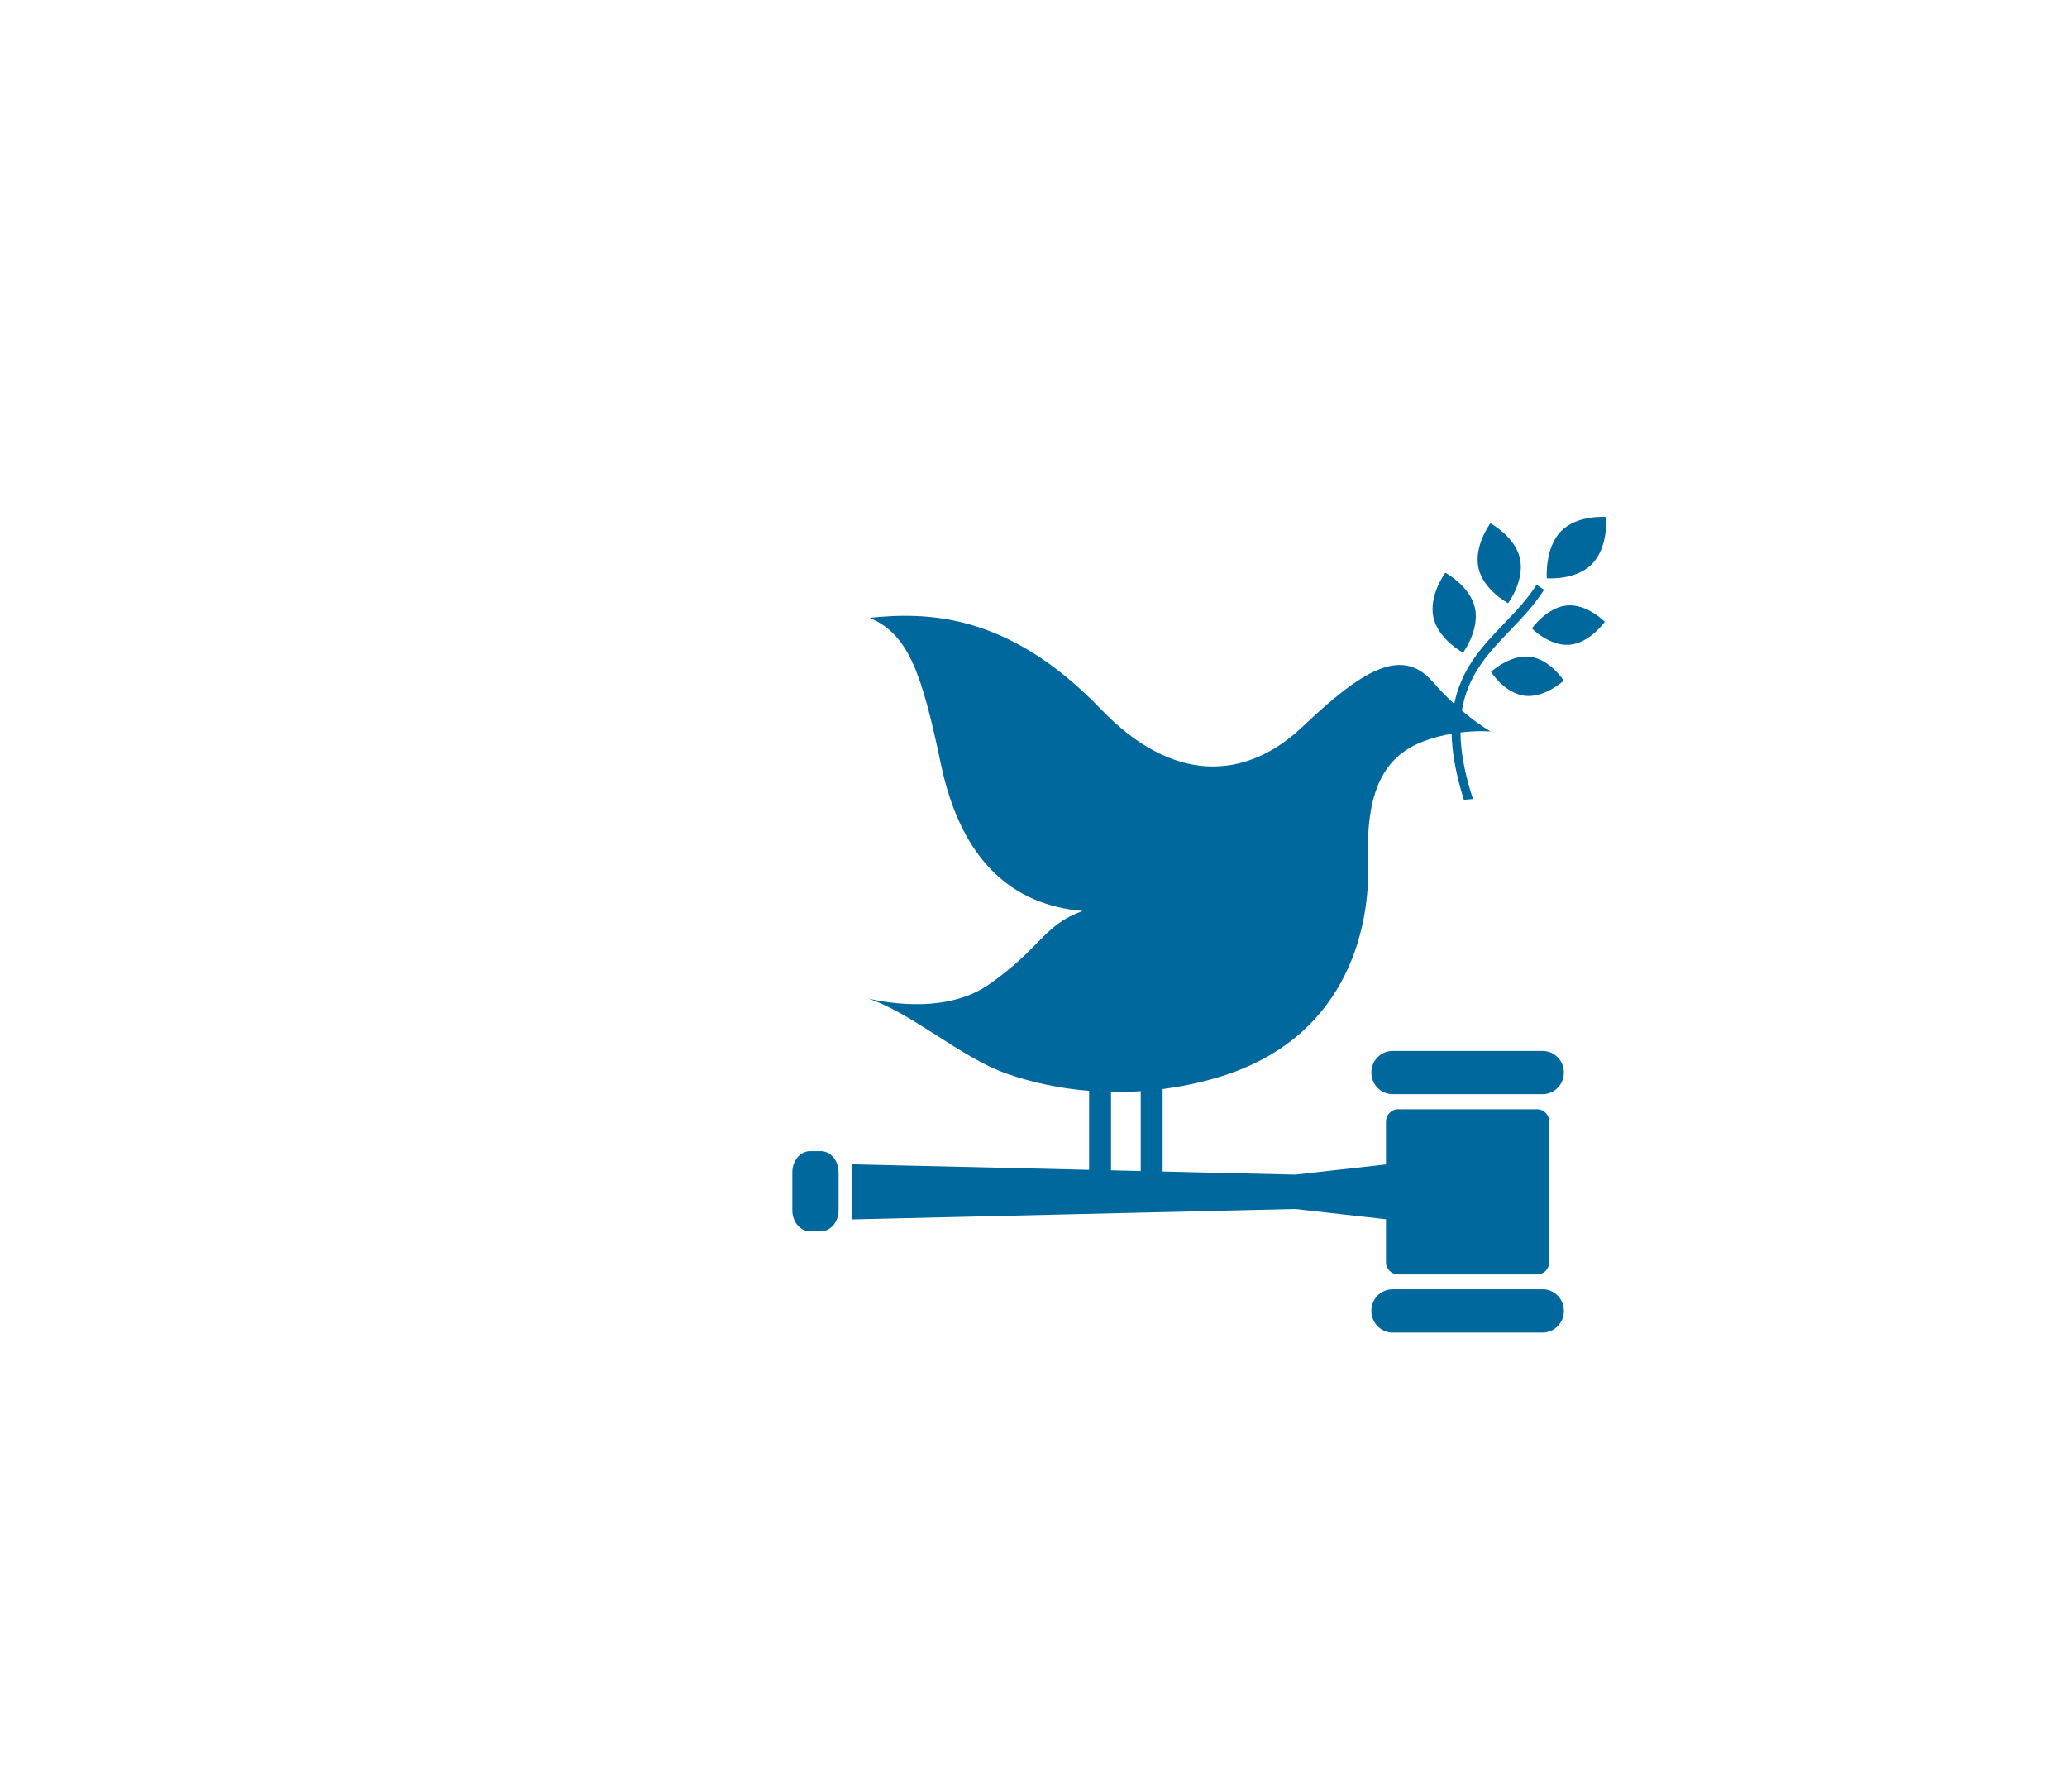
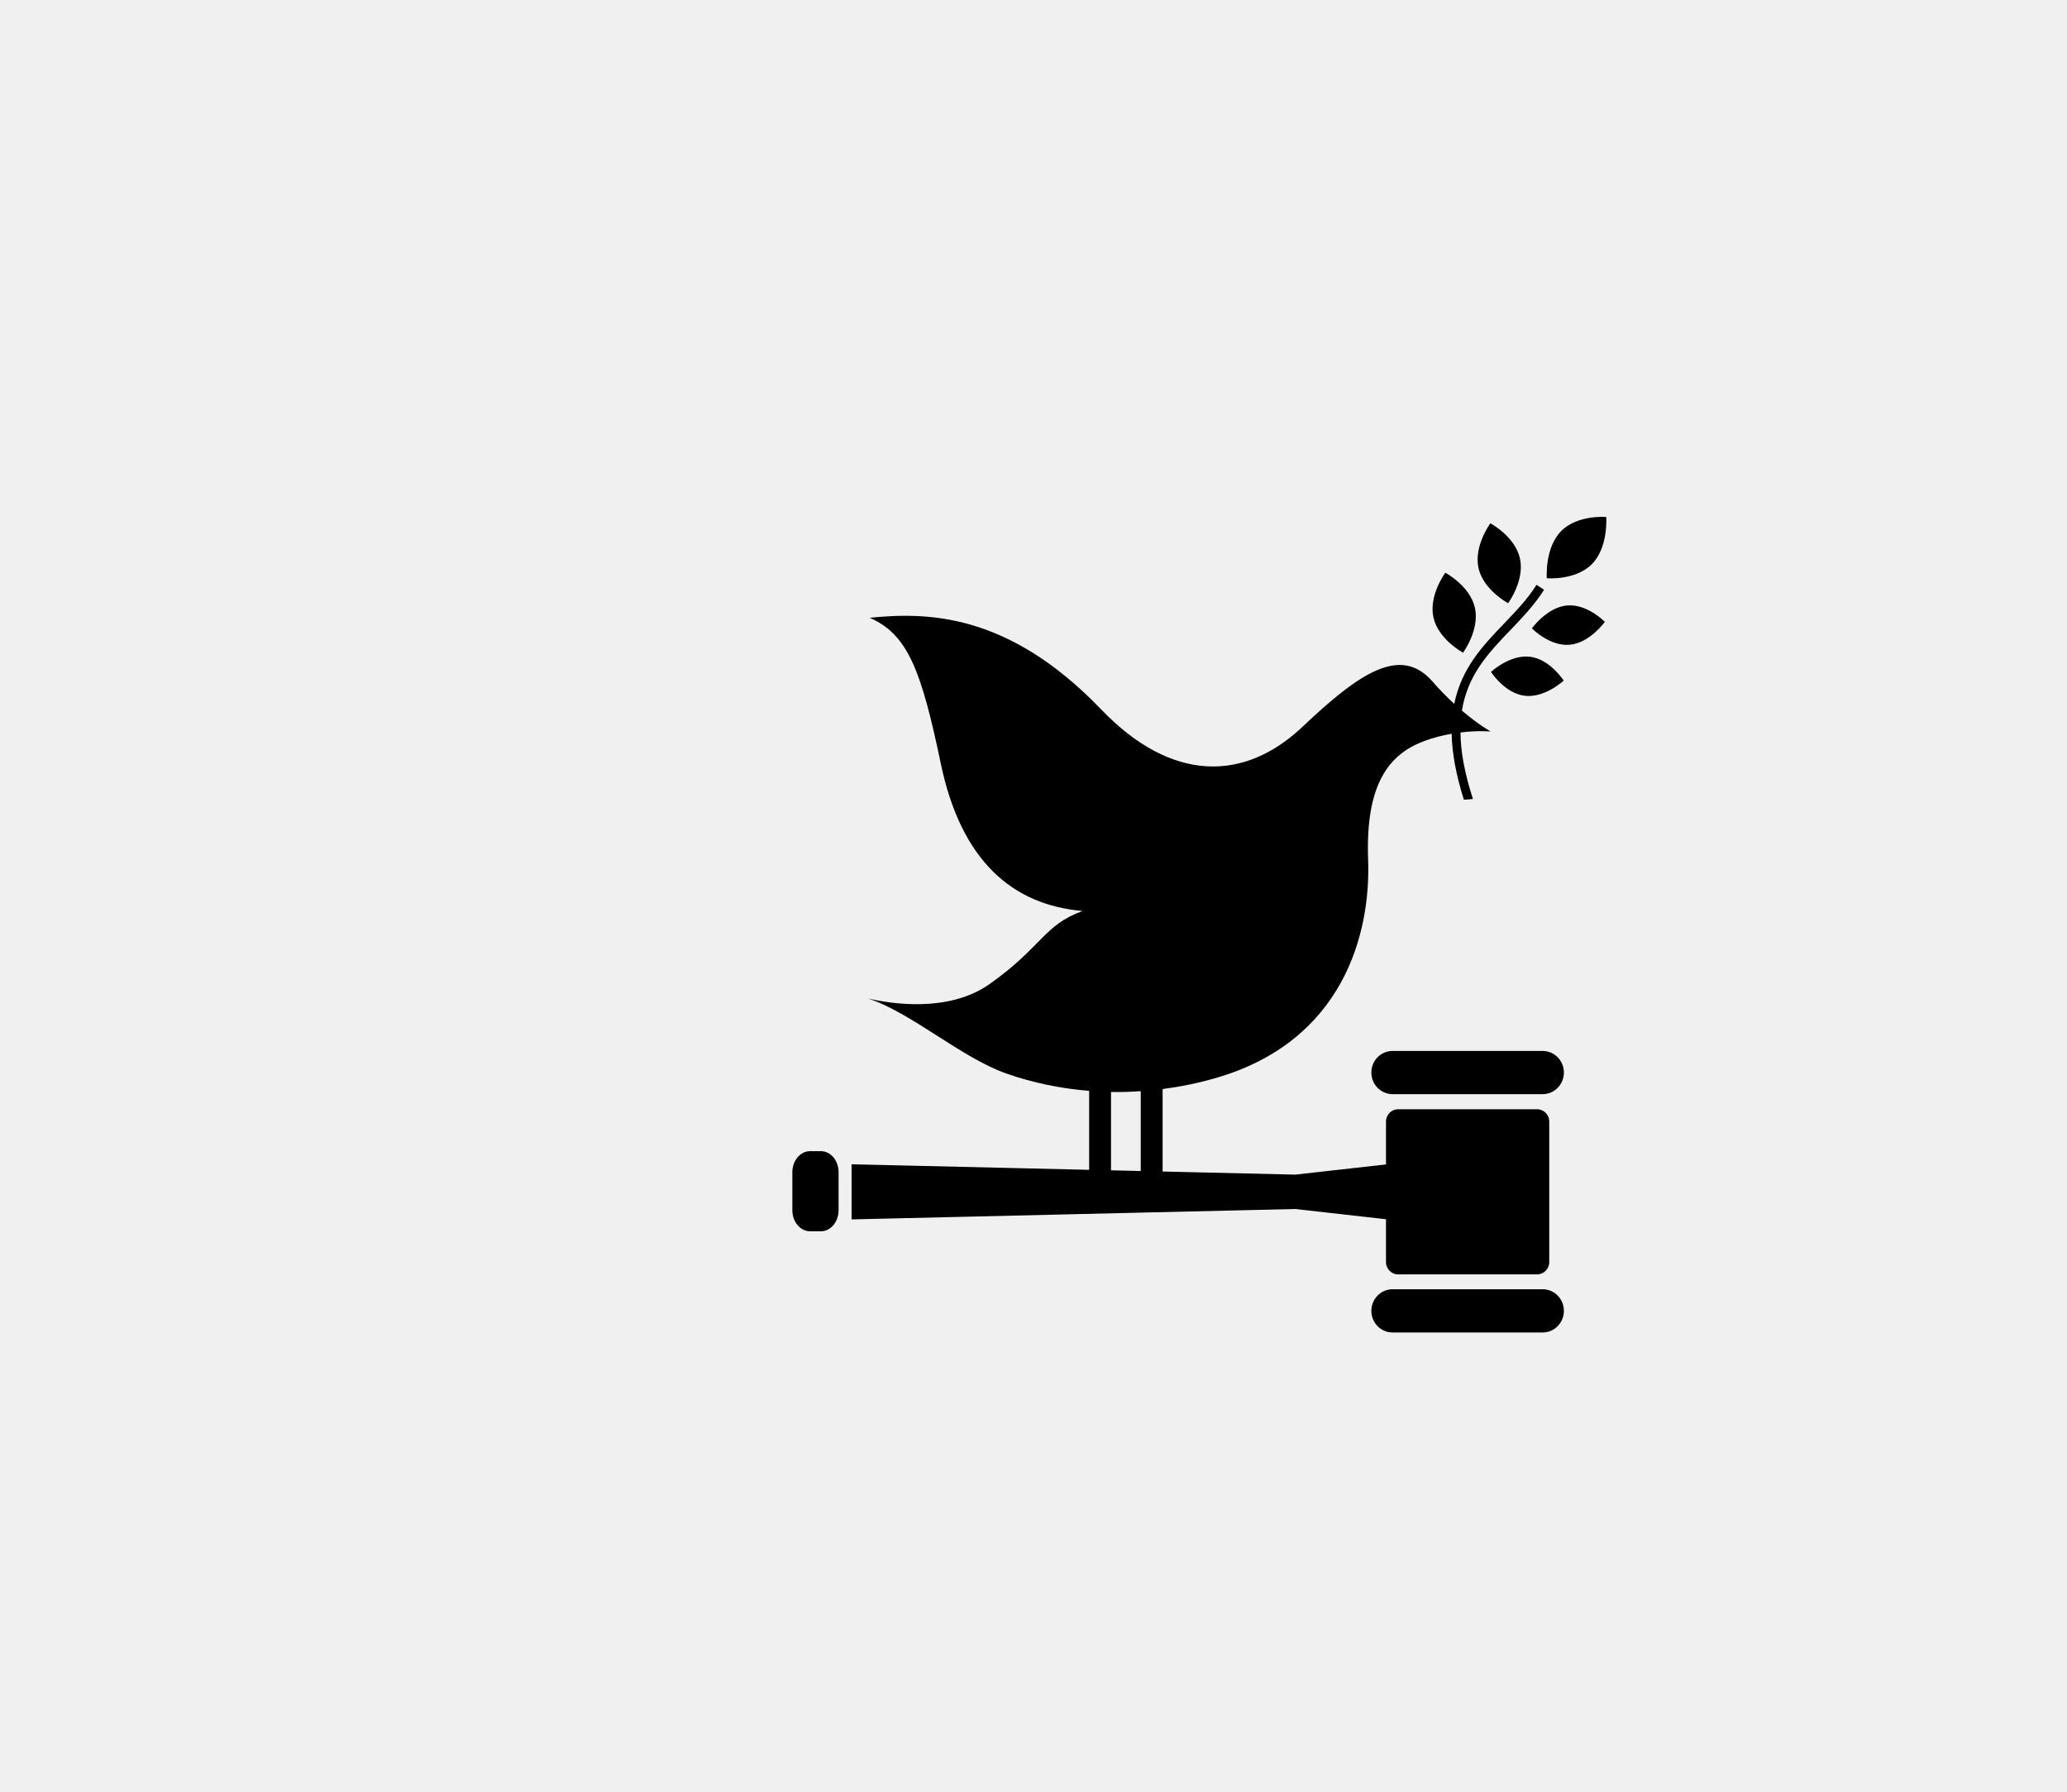
- <svg xmlns="http://www.w3.org/2000/svg" xmlns:xlink="http://www.w3.org/1999/xlink" width="60" height="52" viewBox="0 0 60 52">
+ <svg xmlns="http://www.w3.org/2000/svg" width="60" height="52" viewBox="0 0 60 52">
  <defs>
    <rect id="a" width="1280" height="664" />
  </defs>
-   <g fill="none" fill-rule="evenodd" transform="translate(-378 -551)">
-     <g stroke-linecap="square">
-       <use fill="#FFFFFF" xlink:href="#a" />
-       <rect width="1281" height="665" x="-.5" y="-.5" stroke="#CBCCD0" />
-     </g>
+   <g fill-rule="evenodd" transform="translate(-378 -551)">
    <g transform="translate(55 519)">
-       <rect width="384.987" height="85" fill="#FFFFFF" stroke="#E6E7ED" />
-       <path fill="#00689D" d="M366.262,47.187 C366.262,47.187 365.775,47.844 365.917,48.485 C366.059,49.125 366.777,49.506 366.777,49.506 C366.777,49.506 367.263,48.849 367.121,48.209 C366.979,47.568 366.262,47.187 366.262,47.187 M365.469,50.942 C365.469,50.942 365.955,50.284 365.814,49.643 C365.672,49.002 364.954,48.622 364.954,48.622 C364.954,48.622 364.467,49.279 364.609,49.919 C364.752,50.56 365.469,50.942 365.469,50.942 M367.468,50.237 C367.468,50.237 367.981,50.765 368.566,50.712 C369.151,50.659 369.584,50.047 369.584,50.047 C369.584,50.047 369.072,49.519 368.487,49.572 C367.902,49.625 367.468,50.237 367.468,50.237 M368.309,47.421 C367.834,47.912 367.9,48.782 367.9,48.782 C367.9,48.782 368.739,48.856 369.216,48.365 C369.692,47.874 369.625,47.004 369.625,47.004 C369.625,47.004 368.785,46.93 368.309,47.421 M367.26,52.193 C367.842,52.263 368.39,51.753 368.39,51.753 C368.39,51.753 367.993,51.13 367.411,51.06 C366.828,50.99 366.28,51.5 366.28,51.5 C366.28,51.5 366.677,52.123 367.26,52.193 M367.78,62.501 L363.424,62.501 C363.083,62.501 362.807,62.781 362.807,63.128 C362.807,63.474 363.083,63.755 363.424,63.755 L367.78,63.755 C368.12,63.755 368.396,63.474 368.396,63.128 C368.396,62.781 368.12,62.501 367.78,62.501 M367.78,69.417 L363.424,69.417 C363.083,69.417 362.807,69.697 362.807,70.044 C362.807,70.39 363.083,70.672 363.424,70.672 L367.78,70.672 C368.12,70.672 368.396,70.39 368.396,70.044 C368.396,69.697 368.12,69.417 367.78,69.417 M355.25,63.692 C355.537,63.698 355.825,63.688 356.113,63.668 L356.113,65.986 L355.25,65.965 L355.25,63.692 Z M367.619,64.193 L363.583,64.193 C363.39,64.193 363.232,64.354 363.232,64.551 L363.232,65.795 L360.598,66.09 L356.748,66 L356.748,63.607 C357.259,63.54 357.771,63.436 358.279,63.29 C361.985,62.226 362.794,59.106 362.713,56.948 C362.632,54.75 363.323,53.896 364.315,53.517 C364.599,53.408 364.881,53.339 365.138,53.295 C365.149,53.834 365.257,54.462 365.493,55.21 C365.581,55.205 365.669,55.198 365.756,55.188 C365.506,54.423 365.399,53.793 365.394,53.258 C365.906,53.195 366.272,53.23 366.272,53.23 C366.272,53.23 365.926,53.041 365.436,52.624 C365.602,51.583 366.211,50.944 366.839,50.291 C367.184,49.931 367.54,49.559 367.821,49.116 L367.602,48.973 C367.337,49.393 366.988,49.755 366.652,50.105 C366.04,50.742 365.423,51.393 365.213,52.428 C365.014,52.245 364.799,52.029 364.579,51.776 C363.665,50.734 362.489,51.5 360.812,53.09 C359.134,54.68 357.023,54.734 354.962,52.587 C352.242,49.753 349.871,49.769 348.244,49.929 C349.357,50.412 349.746,51.471 350.309,54.161 C350.899,56.985 352.388,58.263 354.425,58.439 C353.292,58.847 353.236,59.498 351.718,60.564 C350.533,61.397 348.866,61.134 348.19,60.977 C349.431,61.372 350.901,62.697 352.216,63.158 C352.981,63.426 353.788,63.592 354.615,63.659 L354.615,65.951 L347.719,65.79 L347.719,67.39 L360.598,67.088 L363.232,67.385 L363.232,68.628 C363.232,68.825 363.39,68.986 363.583,68.986 L367.619,68.986 C367.813,68.986 367.971,68.825 367.971,68.628 L367.971,64.551 C367.971,64.354 367.813,64.193 367.619,64.193 L367.619,64.193 Z M347.342,67.125 C347.342,67.462 347.111,67.735 346.827,67.735 L346.516,67.735 C346.232,67.735 346,67.462 346,67.125 L346,66.019 C346,65.682 346.232,65.409 346.516,65.409 L346.827,65.409 C347.111,65.409 347.342,65.682 347.342,66.019 L347.342,67.125 Z" />
-       <text fill="#113750" font-family="Lato-Bold, Lato" font-size="16" font-weight="bold" letter-spacing="-.3">
-         <tspan x="15" y="31">16. </tspan>
-         <tspan x="38.96" y="31" font-family="Lato-Regular, Lato" font-weight="normal">Peace, justice and strong institutions</tspan>
-       </text>
+       <path d="M366.262,47.187 C366.262,47.187 365.775,47.844 365.917,48.485 C366.059,49.125 366.777,49.506 366.777,49.506 C366.777,49.506 367.263,48.849 367.121,48.209 C366.979,47.568 366.262,47.187 366.262,47.187 M365.469,50.942 C365.469,50.942 365.955,50.284 365.814,49.643 C365.672,49.002 364.954,48.622 364.954,48.622 C364.954,48.622 364.467,49.279 364.609,49.919 C364.752,50.56 365.469,50.942 365.469,50.942 M367.468,50.237 C367.468,50.237 367.981,50.765 368.566,50.712 C369.151,50.659 369.584,50.047 369.584,50.047 C369.584,50.047 369.072,49.519 368.487,49.572 C367.902,49.625 367.468,50.237 367.468,50.237 M368.309,47.421 C367.834,47.912 367.9,48.782 367.9,48.782 C367.9,48.782 368.739,48.856 369.216,48.365 C369.692,47.874 369.625,47.004 369.625,47.004 C369.625,47.004 368.785,46.93 368.309,47.421 M367.26,52.193 C367.842,52.263 368.39,51.753 368.39,51.753 C368.39,51.753 367.993,51.13 367.411,51.06 C366.828,50.99 366.28,51.5 366.28,51.5 C366.28,51.5 366.677,52.123 367.26,52.193 M367.78,62.501 L363.424,62.501 C363.083,62.501 362.807,62.781 362.807,63.128 C362.807,63.474 363.083,63.755 363.424,63.755 L367.78,63.755 C368.12,63.755 368.396,63.474 368.396,63.128 C368.396,62.781 368.12,62.501 367.78,62.501 M367.78,69.417 L363.424,69.417 C363.083,69.417 362.807,69.697 362.807,70.044 C362.807,70.39 363.083,70.672 363.424,70.672 L367.78,70.672 C368.12,70.672 368.396,70.39 368.396,70.044 C368.396,69.697 368.12,69.417 367.78,69.417 M355.25,63.692 C355.537,63.698 355.825,63.688 356.113,63.668 L356.113,65.986 L355.25,65.965 L355.25,63.692 Z M367.619,64.193 L363.583,64.193 C363.39,64.193 363.232,64.354 363.232,64.551 L363.232,65.795 L360.598,66.09 L356.748,66 L356.748,63.607 C357.259,63.54 357.771,63.436 358.279,63.29 C361.985,62.226 362.794,59.106 362.713,56.948 C362.632,54.75 363.323,53.896 364.315,53.517 C364.599,53.408 364.881,53.339 365.138,53.295 C365.149,53.834 365.257,54.462 365.493,55.21 C365.581,55.205 365.669,55.198 365.756,55.188 C365.506,54.423 365.399,53.793 365.394,53.258 C365.906,53.195 366.272,53.23 366.272,53.23 C366.272,53.23 365.926,53.041 365.436,52.624 C365.602,51.583 366.211,50.944 366.839,50.291 C367.184,49.931 367.54,49.559 367.821,49.116 L367.602,48.973 C367.337,49.393 366.988,49.755 366.652,50.105 C366.04,50.742 365.423,51.393 365.213,52.428 C365.014,52.245 364.799,52.029 364.579,51.776 C363.665,50.734 362.489,51.5 360.812,53.09 C359.134,54.68 357.023,54.734 354.962,52.587 C352.242,49.753 349.871,49.769 348.244,49.929 C349.357,50.412 349.746,51.471 350.309,54.161 C350.899,56.985 352.388,58.263 354.425,58.439 C353.292,58.847 353.236,59.498 351.718,60.564 C350.533,61.397 348.866,61.134 348.19,60.977 C349.431,61.372 350.901,62.697 352.216,63.158 C352.981,63.426 353.788,63.592 354.615,63.659 L354.615,65.951 L347.719,65.79 L347.719,67.39 L360.598,67.088 L363.232,67.385 L363.232,68.628 C363.232,68.825 363.39,68.986 363.583,68.986 L367.619,68.986 C367.813,68.986 367.971,68.825 367.971,68.628 L367.971,64.551 C367.971,64.354 367.813,64.193 367.619,64.193 L367.619,64.193 Z M347.342,67.125 C347.342,67.462 347.111,67.735 346.827,67.735 L346.516,67.735 C346.232,67.735 346,67.462 346,67.125 L346,66.019 C346,65.682 346.232,65.409 346.516,65.409 L346.827,65.409 C347.111,65.409 347.342,65.682 347.342,66.019 L347.342,67.125 Z" />
    </g>
  </g>
</svg>
